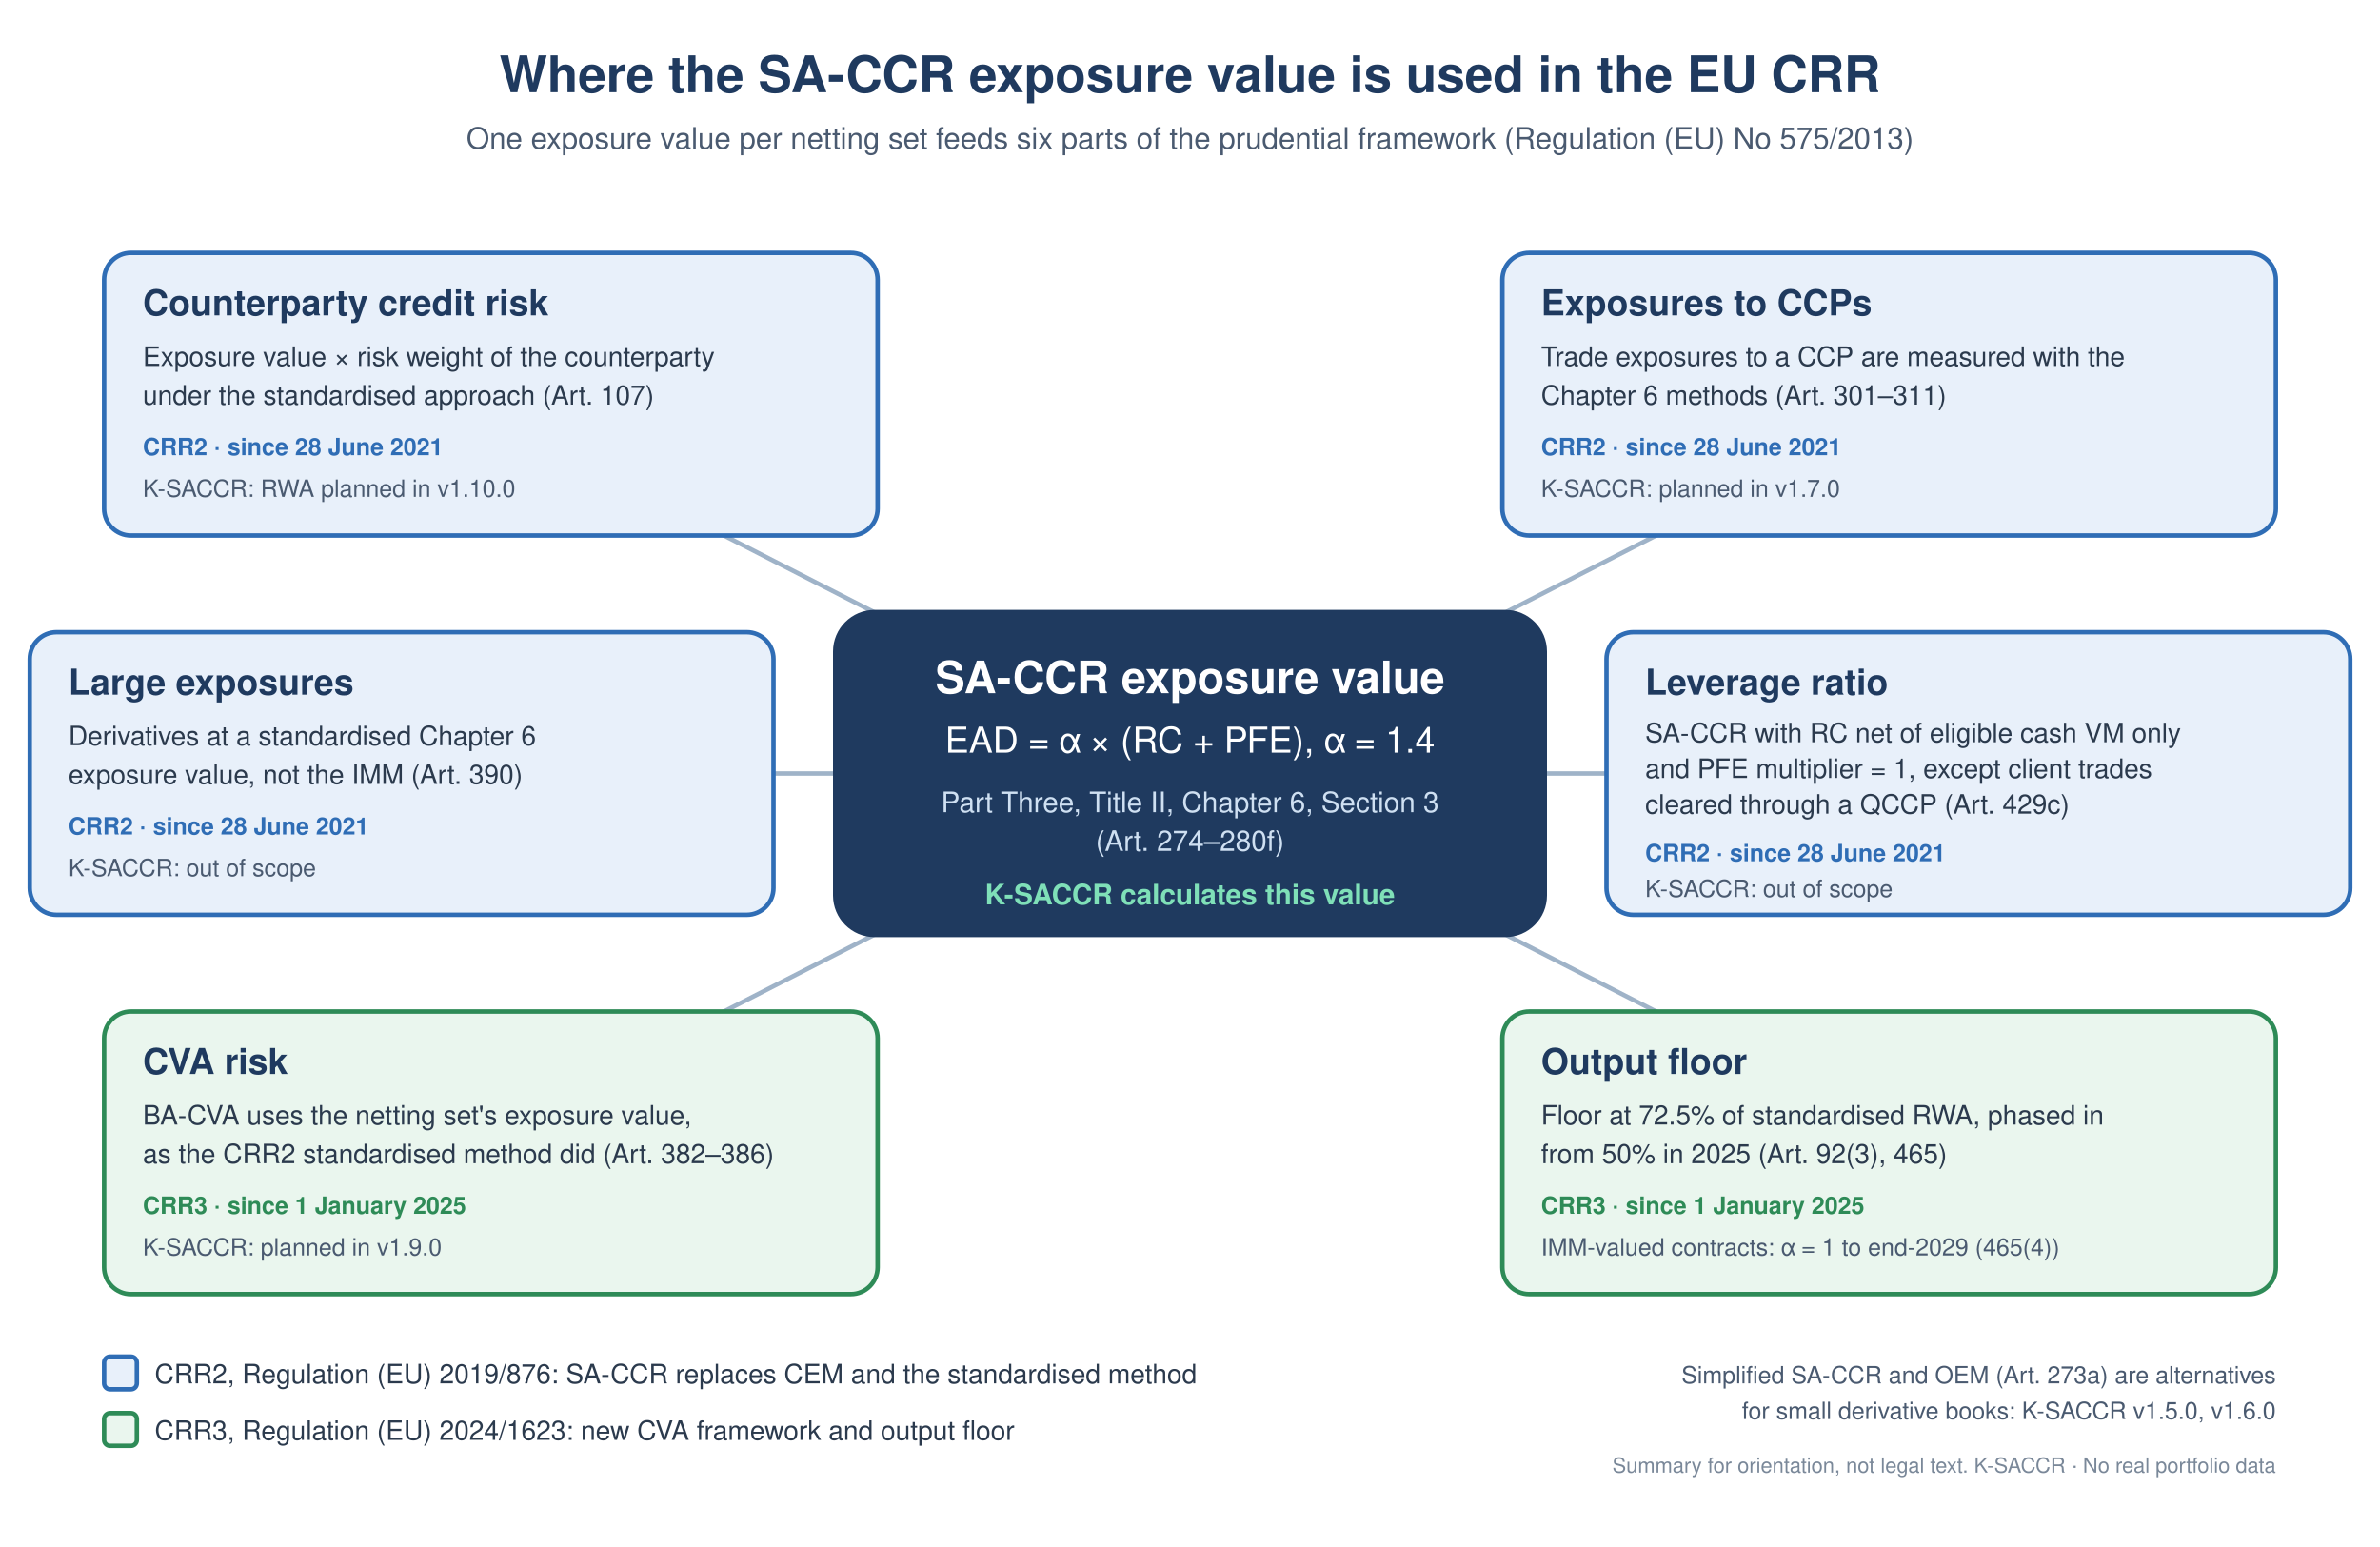
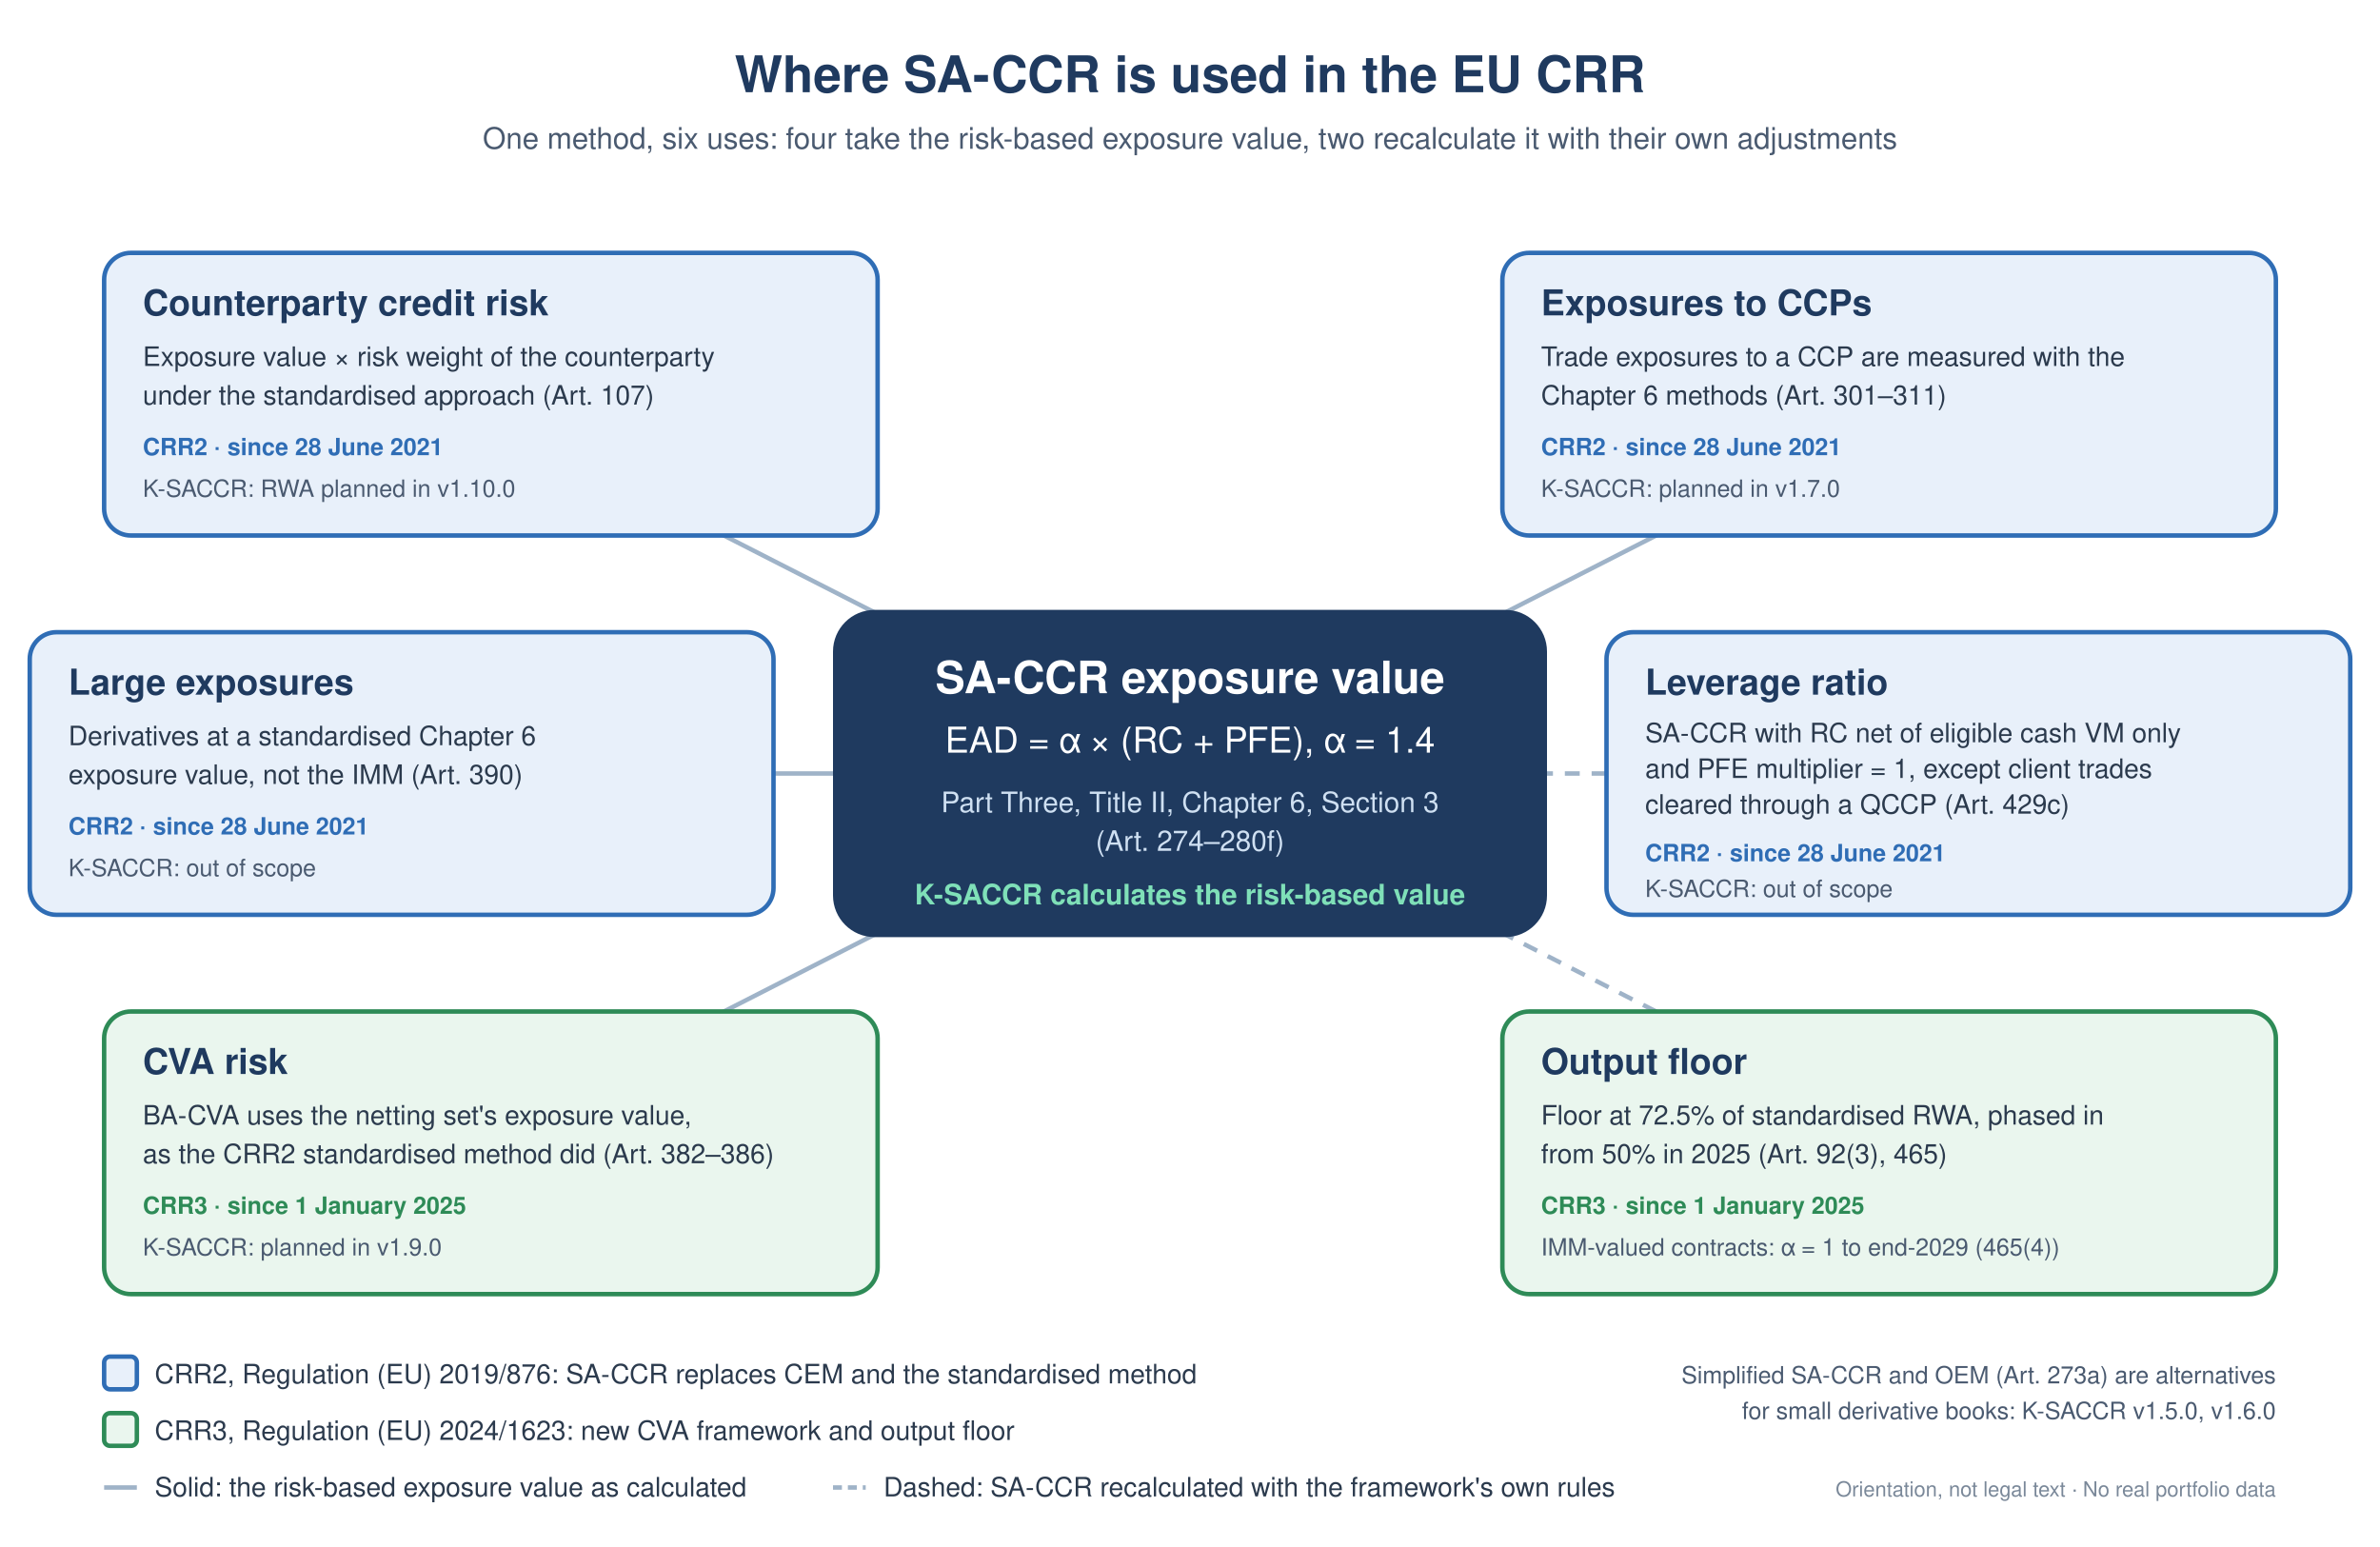
<svg xmlns="http://www.w3.org/2000/svg" width="1600" height="1040" viewBox="0 0 1600 1040" font-family="Segoe UI, Helvetica, Arial, sans-serif">
  <rect width="1600" height="1040" fill="#ffffff" />
-   <text x="800" y="62" text-anchor="middle" font-size="34" font-weight="700" fill="#1f3a5f">Where the SA-CCR exposure value is used in the EU CRR</text>
-   <text x="800" y="100" text-anchor="middle" font-size="20" fill="#4a5a70">One exposure value per netting set feeds six parts of the prudential framework (Regulation (EU) No 575/2013)</text>
+   <text x="800" y="62" text-anchor="middle" font-size="34" font-weight="700" fill="#1f3a5f">Where SA-CCR is used in the EU CRR</text>
+   <text x="800" y="100" text-anchor="middle" font-size="20" fill="#4a5a70">One method, six uses: four take the risk-based exposure value, two recalculate it with their own adjustments</text>
  <g stroke="#9fb3c8" stroke-width="3" fill="none">
    <path d="M800 520 L330 280" />
    <path d="M800 520 L1270 280" />
    <path d="M800 520 L250 520" />
+     <path d="M800 520 L330 760" />
+   </g>
+   <g stroke="#9fb3c8" stroke-width="3" fill="none" stroke-dasharray="10 8">
    <path d="M800 520 L1350 520" />
-     <path d="M800 520 L330 760" />
    <path d="M800 520 L1270 760" />
  </g>
  <rect x="560" y="410" width="480" height="220" rx="28" fill="#1f3a5f" />
  <text x="800" y="466" text-anchor="middle" font-size="30" font-weight="700" fill="#ffffff">SA-CCR exposure value</text>
  <text x="800" y="506" text-anchor="middle" font-size="24" fill="#ffffff">EAD = α × (RC + PFE), α = 1.4</text>
  <text x="800" y="546" text-anchor="middle" font-size="19" fill="#cfe0f2">Part Three, Title II, Chapter 6, Section 3</text>
  <text x="800" y="572" text-anchor="middle" font-size="19" fill="#cfe0f2">(Art. 274–280f)</text>
-   <text x="800" y="608" text-anchor="middle" font-size="19" font-weight="700" fill="#7fe0b8">K-SACCR calculates this value</text>
+   <text x="800" y="608" text-anchor="middle" font-size="19" font-weight="700" fill="#7fe0b8">K-SACCR calculates the risk-based value</text>
  <g>
    <rect x="70" y="170" width="520" height="190" rx="18" fill="#e8f0fa" stroke="#2f6db5" stroke-width="3" />
    <text x="96" y="212" font-size="24" font-weight="700" fill="#1f3a5f">Counterparty credit risk</text>
    <text x="96" y="246" font-size="18" fill="#2b3a4d">Exposure value × risk weight of the counterparty</text>
    <text x="96" y="272" font-size="18" fill="#2b3a4d">under the standardised approach (Art. 107)</text>
    <text x="96" y="306" font-size="16" fill="#2f6db5" font-weight="700">CRR2 · since 28 June 2021</text>
    <text x="96" y="334" font-size="16" fill="#4a5a70">K-SACCR: RWA planned in v1.10.0</text>
  </g>
  <g>
    <rect x="1010" y="170" width="520" height="190" rx="18" fill="#e8f0fa" stroke="#2f6db5" stroke-width="3" />
    <text x="1036" y="212" font-size="24" font-weight="700" fill="#1f3a5f">Exposures to CCPs</text>
    <text x="1036" y="246" font-size="18" fill="#2b3a4d">Trade exposures to a CCP are measured with the</text>
    <text x="1036" y="272" font-size="18" fill="#2b3a4d">Chapter 6 methods (Art. 301–311)</text>
    <text x="1036" y="306" font-size="16" fill="#2f6db5" font-weight="700">CRR2 · since 28 June 2021</text>
    <text x="1036" y="334" font-size="16" fill="#4a5a70">K-SACCR: planned in v1.7.0</text>
  </g>
  <g>
    <rect x="20" y="425" width="500" height="190" rx="18" fill="#e8f0fa" stroke="#2f6db5" stroke-width="3" />
    <text x="46" y="467" font-size="24" font-weight="700" fill="#1f3a5f">Large exposures</text>
    <text x="46" y="501" font-size="18" fill="#2b3a4d">Derivatives at a standardised Chapter 6</text>
    <text x="46" y="527" font-size="18" fill="#2b3a4d">exposure value, not the IMM (Art. 390)</text>
    <text x="46" y="561" font-size="16" fill="#2f6db5" font-weight="700">CRR2 · since 28 June 2021</text>
    <text x="46" y="589" font-size="16" fill="#4a5a70">K-SACCR: out of scope</text>
  </g>
  <g>
    <rect x="1080" y="425" width="500" height="190" rx="18" fill="#e8f0fa" stroke="#2f6db5" stroke-width="3" />
    <text x="1106" y="467" font-size="24" font-weight="700" fill="#1f3a5f">Leverage ratio</text>
    <text x="1106" y="499" font-size="18" fill="#2b3a4d">SA-CCR with RC net of eligible cash VM only</text>
    <text x="1106" y="523" font-size="18" fill="#2b3a4d">and PFE multiplier = 1, except client trades</text>
    <text x="1106" y="547" font-size="18" fill="#2b3a4d">cleared through a QCCP (Art. 429c)</text>
    <text x="1106" y="579" font-size="16" fill="#2f6db5" font-weight="700">CRR2 · since 28 June 2021</text>
    <text x="1106" y="603" font-size="16" fill="#4a5a70">K-SACCR: out of scope</text>
  </g>
  <g>
    <rect x="70" y="680" width="520" height="190" rx="18" fill="#eaf6ee" stroke="#2e8b57" stroke-width="3" />
    <text x="96" y="722" font-size="24" font-weight="700" fill="#1f3a5f">CVA risk</text>
    <text x="96" y="756" font-size="18" fill="#2b3a4d">BA-CVA uses the netting set's exposure value,</text>
    <text x="96" y="782" font-size="18" fill="#2b3a4d">as the CRR2 standardised method did (Art. 382–386)</text>
    <text x="96" y="816" font-size="16" fill="#2e8b57" font-weight="700">CRR3 · since 1 January 2025</text>
    <text x="96" y="844" font-size="16" fill="#4a5a70">K-SACCR: planned in v1.9.0</text>
  </g>
  <g>
    <rect x="1010" y="680" width="520" height="190" rx="18" fill="#eaf6ee" stroke="#2e8b57" stroke-width="3" />
    <text x="1036" y="722" font-size="24" font-weight="700" fill="#1f3a5f">Output floor</text>
    <text x="1036" y="756" font-size="18" fill="#2b3a4d">Floor at 72.5% of standardised RWA, phased in</text>
    <text x="1036" y="782" font-size="18" fill="#2b3a4d">from 50% in 2025 (Art. 92(3), 465)</text>
    <text x="1036" y="816" font-size="16" fill="#2e8b57" font-weight="700">CRR3 · since 1 January 2025</text>
    <text x="1036" y="844" font-size="16" fill="#4a5a70">IMM-valued contracts: α = 1 to end-2029 (465(4))</text>
  </g>
  <rect x="70" y="912" width="22" height="22" rx="4" fill="#e8f0fa" stroke="#2f6db5" stroke-width="3" />
  <text x="104" y="930" font-size="18" fill="#2b3a4d">CRR2, Regulation (EU) 2019/876: SA-CCR replaces CEM and the standardised method</text>
  <rect x="70" y="950" width="22" height="22" rx="4" fill="#eaf6ee" stroke="#2e8b57" stroke-width="3" />
  <text x="104" y="968" font-size="18" fill="#2b3a4d">CRR3, Regulation (EU) 2024/1623: new CVA framework and output floor</text>
+   <line x1="70" y1="1000" x2="92" y2="1000" stroke="#9fb3c8" stroke-width="3" />
+   <text x="104" y="1006" font-size="18" fill="#2b3a4d">Solid: the risk-based exposure value as calculated</text>
+   <line x1="560" y1="1000" x2="582" y2="1000" stroke="#9fb3c8" stroke-width="3" stroke-dasharray="6 4" />
+   <text x="594" y="1006" font-size="18" fill="#2b3a4d">Dashed: SA-CCR recalculated with the framework's own rules</text>
  <text x="1530" y="930" text-anchor="end" font-size="16" fill="#4a5a70">Simplified SA-CCR and OEM (Art. 273a) are alternatives</text>
  <text x="1530" y="954" text-anchor="end" font-size="16" fill="#4a5a70">for small derivative books: K-SACCR v1.5.0, v1.6.0</text>
-   <text x="1530" y="990" text-anchor="end" font-size="14" fill="#7a8899">Summary for orientation, not legal text. K-SACCR · No real portfolio data</text>
+   <text x="1530" y="1006" text-anchor="end" font-size="14" fill="#7a8899">Orientation, not legal text · No real portfolio data</text>
</svg>
